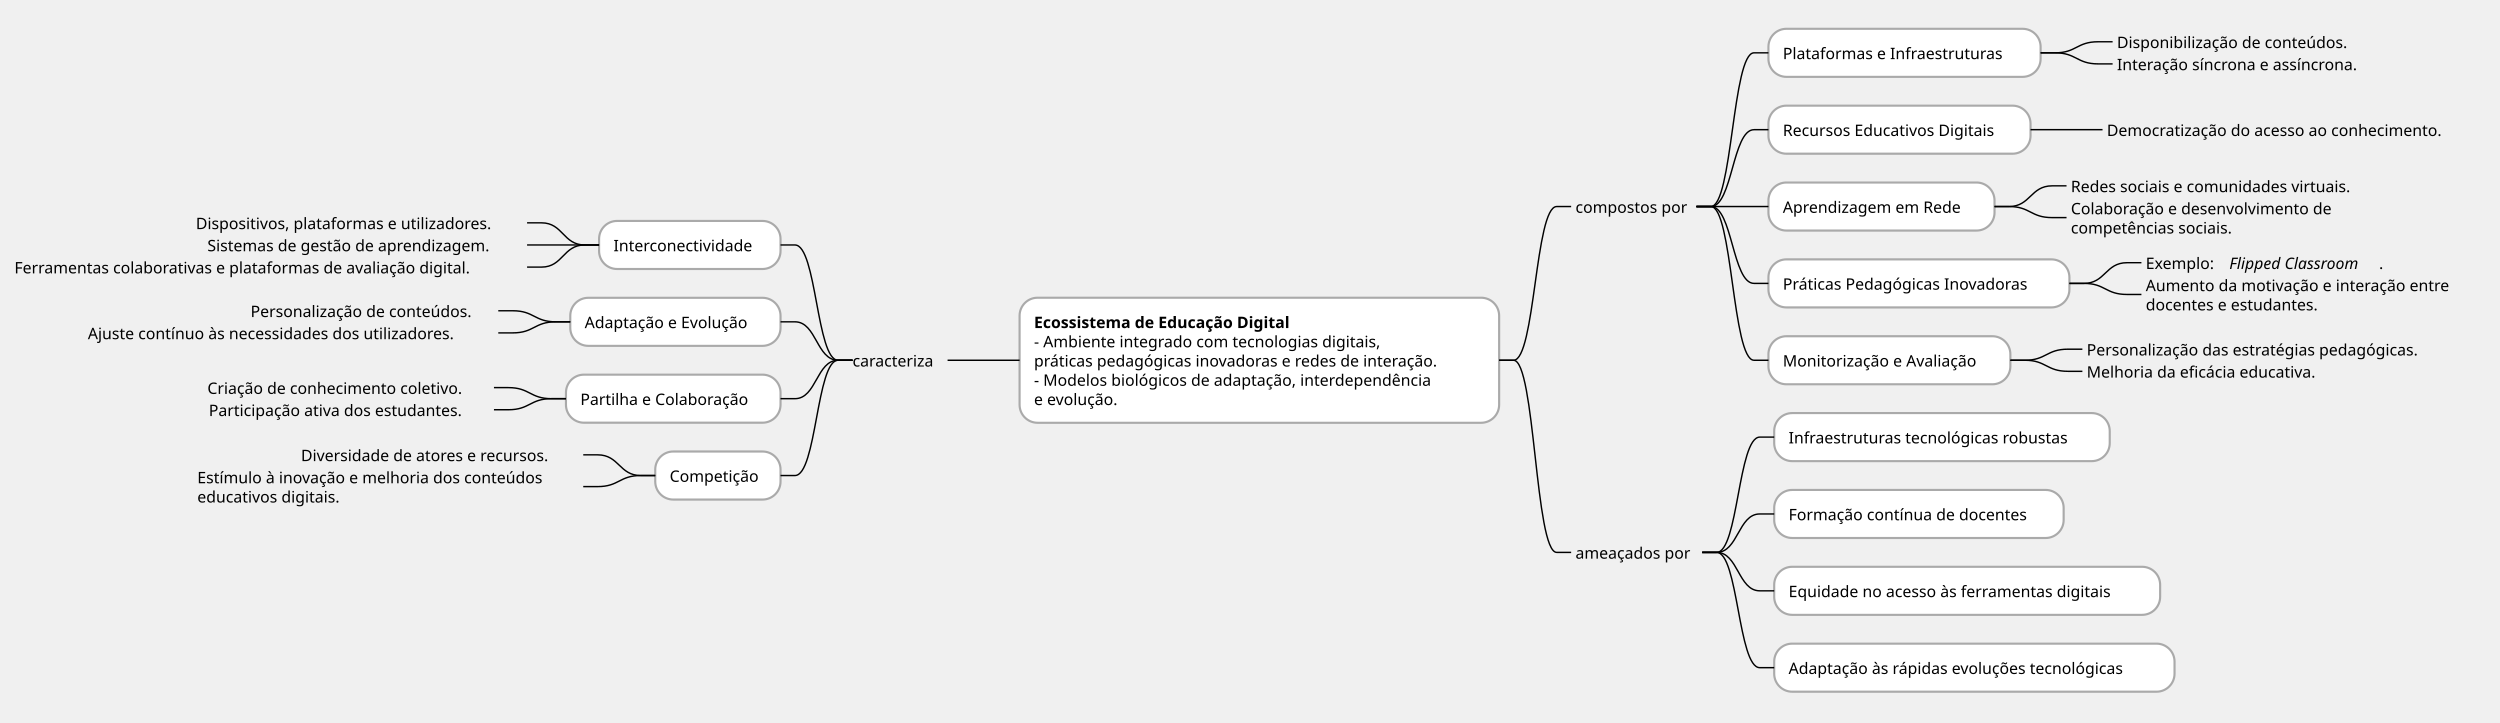
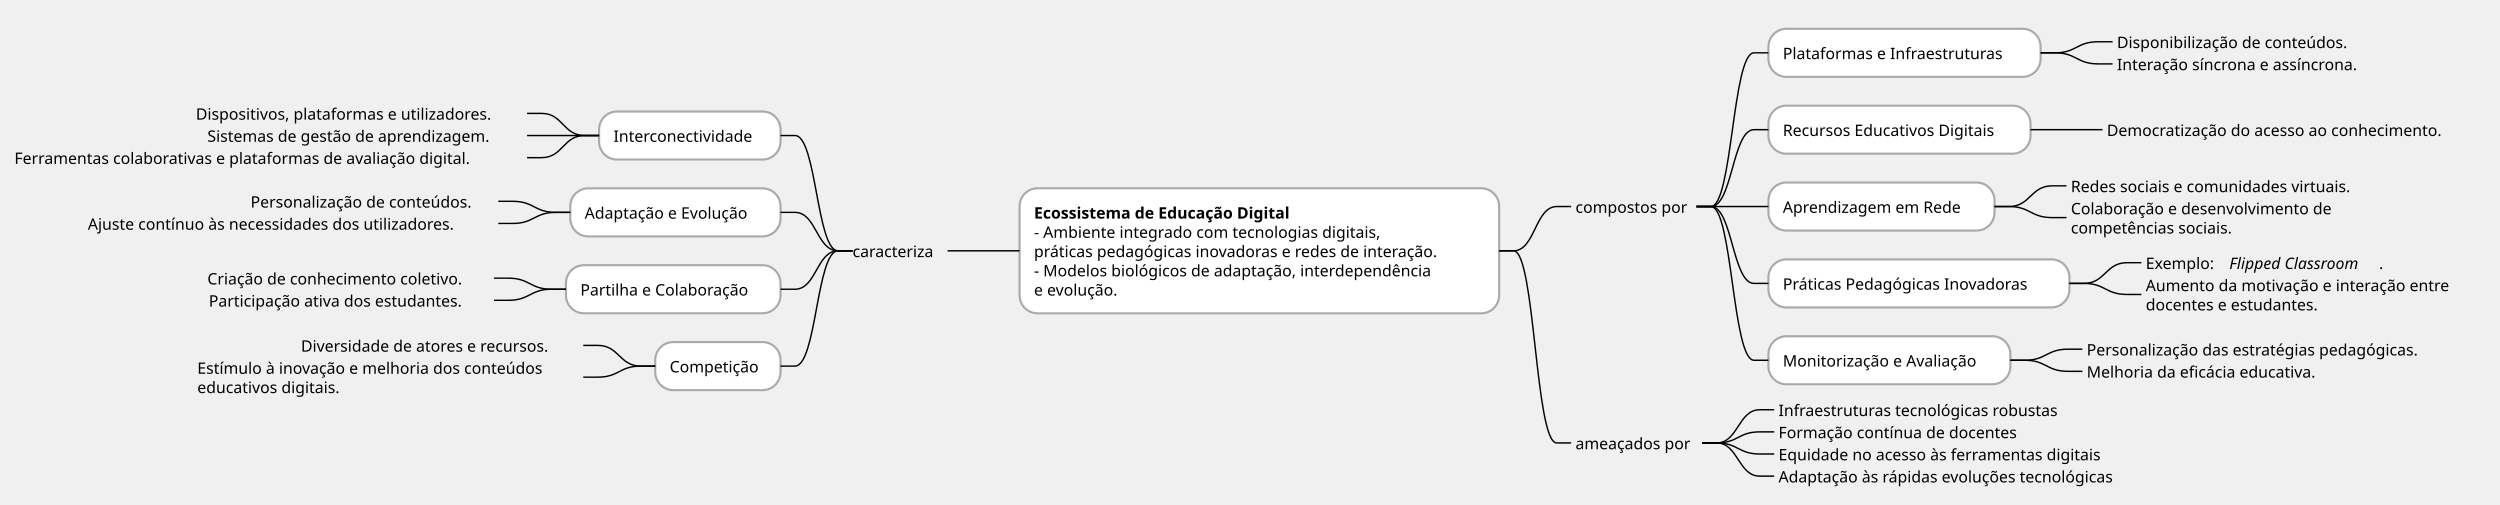
- <svg xmlns="http://www.w3.org/2000/svg" contentStyleType="text/css" height="502px" preserveAspectRatio="none" style="width:1736px;height:502px;background:#FFFFFF;" version="1.1" viewBox="0 0 1736 502" width="1736px" zoomAndPan="magnify">
+ <svg xmlns="http://www.w3.org/2000/svg" contentStyleType="text/css" height="350px" preserveAspectRatio="none" style="width:1736px;height:350px;background:#FFFFFF;" version="1.1" viewBox="0 0 1736 350" width="1736px" zoomAndPan="magnify">
  <defs />
  <g>
-     <rect fill="#FFFFFF" height="86.843" rx="12.5" ry="12.5" style="stroke:#AAAAAA;stroke-width:1.5;" width="333" x="708" y="206.737" />
-     <text fill="#000000" font-family="Verdana" font-size="11" font-weight="bold" lengthAdjust="spacing" textLength="204" x="718" y="227.796">Ecossistema de Educação Digital</text>
-     <text fill="#000000" font-family="Verdana" font-size="11" lengthAdjust="spacing" textLength="265" x="718" y="241.165">- Ambiente integrado com tecnologias digitais,</text>
-     <text fill="#000000" font-family="Verdana" font-size="11" lengthAdjust="spacing" textLength="313" x="718" y="254.534">práticas pedagógicas inovadoras e redes de interação.</text>
-     <text fill="#000000" font-family="Verdana" font-size="11" lengthAdjust="spacing" textLength="302" x="718" y="267.902">- Modelos biológicos de adaptação, interdependência</text>
-     <text fill="#000000" font-family="Verdana" font-size="11" lengthAdjust="spacing" textLength="66" x="718" y="281.271">e evolução.</text>
+     <rect fill="#FFFFFF" height="86.843" rx="12.5" ry="12.5" style="stroke:#AAAAAA;stroke-width:1.5;" width="333" x="708" y="130.737" />
+     <text fill="#000000" font-family="Verdana" font-size="11" font-weight="bold" lengthAdjust="spacing" textLength="204" x="718" y="151.796">Ecossistema de Educação Digital</text>
+     <text fill="#000000" font-family="Verdana" font-size="11" lengthAdjust="spacing" textLength="265" x="718" y="165.165">- Ambiente integrado com tecnologias digitais,</text>
+     <text fill="#000000" font-family="Verdana" font-size="11" lengthAdjust="spacing" textLength="313" x="718" y="178.534">práticas pedagógicas inovadoras e redes de interação.</text>
+     <text fill="#000000" font-family="Verdana" font-size="11" lengthAdjust="spacing" textLength="302" x="718" y="191.902">- Modelos biológicos de adaptação, interdependência</text>
+     <text fill="#000000" font-family="Verdana" font-size="11" lengthAdjust="spacing" textLength="66" x="718" y="205.271">e evolução.</text>
    <text fill="#000000" font-family="Verdana" font-size="11" lengthAdjust="spacing" textLength="84" x="1094" y="147.796">compostos por</text>
    <rect fill="#FFFFFF" height="33.369" rx="12.5" ry="12.5" style="stroke:#AAAAAA;stroke-width:1.5;" width="189" x="1228" y="20" />
    <text fill="#000000" font-family="Verdana" font-size="11" lengthAdjust="spacing" textLength="169" x="1238" y="41.059">Plataformas e Infraestruturas</text>
    <text fill="#000000" font-family="Verdana" font-size="11" lengthAdjust="spacing" textLength="174" x="1470" y="33.375">Disponibilização de conteúdos.</text>
    <path d="M1417,36.684 L1427,36.684 C1442,36.684 1442,29 1457,29 L1467,29 " fill="none" style="stroke:#000000;stroke-width:1.0;" />
    <text fill="#000000" font-family="Verdana" font-size="11" lengthAdjust="spacing" textLength="187" x="1470" y="48.743">Interação síncrona e assíncrona.</text>
    <path d="M1417,36.684 L1427,36.684 C1442,36.684 1442,44.369 1457,44.369 L1467,44.369 " fill="none" style="stroke:#000000;stroke-width:1.0;" />
    <path d="M1178,143.422 L1188,143.422 C1203,143.422 1203,36.684 1218,36.684 L1228,36.684 " fill="none" style="stroke:#000000;stroke-width:1.0;" />
    <rect fill="#FFFFFF" height="33.369" rx="12.5" ry="12.5" style="stroke:#AAAAAA;stroke-width:1.5;" width="182" x="1228" y="73.369" />
    <text fill="#000000" font-family="Verdana" font-size="11" lengthAdjust="spacing" textLength="162" x="1238" y="94.428">Recursos Educativos Digitais</text>
    <text fill="#000000" font-family="Verdana" font-size="11" lengthAdjust="spacing" textLength="257" x="1463" y="94.428">Democratização do acesso ao conhecimento.</text>
    <path d="M1410,90.053 L1420,90.053 C1435,90.053 1435,90.053 1450,90.053 L1460,90.053 " fill="none" style="stroke:#000000;stroke-width:1.0;" />
    <path d="M1178,143.422 L1188,143.422 C1203,143.422 1203,90.053 1218,90.053 L1228,90.053 " fill="none" style="stroke:#000000;stroke-width:1.0;" />
    <rect fill="#FFFFFF" height="33.369" rx="12.5" ry="12.5" style="stroke:#AAAAAA;stroke-width:1.5;" width="157" x="1228" y="126.737" />
    <text fill="#000000" font-family="Verdana" font-size="11" lengthAdjust="spacing" textLength="137" x="1238" y="147.796">Aprendizagem em Rede</text>
    <text fill="#000000" font-family="Verdana" font-size="11" lengthAdjust="spacing" textLength="217" x="1438" y="133.428">Redes sociais e comunidades virtuais.</text>
    <path d="M1385,143.422 L1395,143.422 C1410,143.422 1410,129.053 1425,129.053 L1435,129.053 " fill="none" style="stroke:#000000;stroke-width:1.0;" />
    <text fill="#000000" font-family="Verdana" font-size="11" lengthAdjust="spacing" textLength="201" x="1438" y="148.796">Colaboração e desenvolvimento de</text>
    <text fill="#000000" font-family="Verdana" font-size="11" lengthAdjust="spacing" textLength="124" x="1438" y="162.165">competências sociais.</text>
    <path d="M1385,143.422 L1395,143.422 C1410,143.422 1410,151.106 1425,151.106 L1435,151.106 " fill="none" style="stroke:#000000;stroke-width:1.0;" />
    <path d="M1178,143.422 L1188,143.422 C1203,143.422 1203,143.422 1218,143.422 L1228,143.422 " fill="none" style="stroke:#000000;stroke-width:1.0;" />
    <rect fill="#FFFFFF" height="33.369" rx="12.5" ry="12.5" style="stroke:#AAAAAA;stroke-width:1.5;" width="209" x="1228" y="180.106" />
    <text fill="#000000" font-family="Verdana" font-size="11" lengthAdjust="spacing" textLength="189" x="1238" y="201.165">Práticas Pedagógicas Inovadoras</text>
    <text fill="#000000" font-family="Verdana" font-size="11" lengthAdjust="spacing" textLength="54" x="1490" y="186.796">Exemplo:</text>
    <text fill="#000000" font-family="Verdana" font-size="11" font-style="italic" lengthAdjust="spacing" textLength="104" x="1548" y="186.796">Flipped Classroom</text>
    <text fill="#000000" font-family="Verdana" font-size="11" lengthAdjust="spacing" textLength="4" x="1652" y="186.796">.</text>
    <path d="M1437,196.79 L1447,196.79 C1462,196.79 1462,182.422 1477,182.422 L1487,182.422 " fill="none" style="stroke:#000000;stroke-width:1.0;" />
    <text fill="#000000" font-family="Verdana" font-size="11" lengthAdjust="spacing" textLength="234" x="1490" y="202.165">Aumento da motivação e interação entre</text>
    <text fill="#000000" font-family="Verdana" font-size="11" lengthAdjust="spacing" textLength="132" x="1490" y="215.534">docentes e estudantes.</text>
    <path d="M1437,196.79 L1447,196.79 C1462,196.79 1462,204.475 1477,204.475 L1487,204.475 " fill="none" style="stroke:#000000;stroke-width:1.0;" />
    <path d="M1178,143.422 L1188,143.422 C1203,143.422 1203,196.79 1218,196.79 L1228,196.79 " fill="none" style="stroke:#000000;stroke-width:1.0;" />
    <rect fill="#FFFFFF" height="33.369" rx="12.5" ry="12.5" style="stroke:#AAAAAA;stroke-width:1.5;" width="168" x="1228" y="233.475" />
    <text fill="#000000" font-family="Verdana" font-size="11" lengthAdjust="spacing" textLength="148" x="1238" y="254.534">Monitorização e Avaliação</text>
    <text fill="#000000" font-family="Verdana" font-size="11" lengthAdjust="spacing" textLength="255" x="1449" y="246.849">Personalização das estratégias pedagógicas.</text>
    <path d="M1396,250.159 L1406,250.159 C1421,250.159 1421,242.475 1436,242.475 L1446,242.475 " fill="none" style="stroke:#000000;stroke-width:1.0;" />
    <text fill="#000000" font-family="Verdana" font-size="11" lengthAdjust="spacing" textLength="176" x="1449" y="262.218">Melhoria da eficácia educativa.</text>
    <path d="M1396,250.159 L1406,250.159 C1421,250.159 1421,257.843 1436,257.843 L1446,257.843 " fill="none" style="stroke:#000000;stroke-width:1.0;" />
    <path d="M1178,143.422 L1188,143.422 C1203,143.422 1203,250.159 1218,250.159 L1228,250.159 " fill="none" style="stroke:#000000;stroke-width:1.0;" />
-     <path d="M1041,250.159 L1051,250.159 C1066,250.159 1066,143.422 1081,143.422 L1091,143.422 " fill="none" style="stroke:#000000;stroke-width:1.0;" />
-     <text fill="#000000" font-family="Verdana" font-size="11" lengthAdjust="spacing" textLength="88" x="1094" y="387.955">ameaçados por</text>
-     <rect fill="#FFFFFF" height="33.369" rx="12.5" ry="12.5" style="stroke:#AAAAAA;stroke-width:1.5;" width="233" x="1232" y="286.843" />
-     <text fill="#000000" font-family="Verdana" font-size="11" lengthAdjust="spacing" textLength="213" x="1242" y="307.902">Infraestruturas tecnológicas robustas</text>
-     <path d="M1182,383.581 L1192,383.581 C1207,383.581 1207,303.528 1222,303.528 L1232,303.528 " fill="none" style="stroke:#000000;stroke-width:1.0;" />
-     <rect fill="#FFFFFF" height="33.369" rx="12.5" ry="12.5" style="stroke:#AAAAAA;stroke-width:1.5;" width="201" x="1232" y="340.212" />
-     <text fill="#000000" font-family="Verdana" font-size="11" lengthAdjust="spacing" textLength="181" x="1242" y="361.271">Formação contínua de docentes</text>
-     <path d="M1182,383.581 L1192,383.581 C1207,383.581 1207,356.896 1222,356.896 L1232,356.896 " fill="none" style="stroke:#000000;stroke-width:1.0;" />
-     <rect fill="#FFFFFF" height="33.369" rx="12.5" ry="12.5" style="stroke:#AAAAAA;stroke-width:1.5;" width="268" x="1232" y="393.581" />
-     <text fill="#000000" font-family="Verdana" font-size="11" lengthAdjust="spacing" textLength="248" x="1242" y="414.64">Equidade no acesso às ferramentas digitais</text>
-     <path d="M1182,383.581 L1192,383.581 C1207,383.581 1207,410.265 1222,410.265 L1232,410.265 " fill="none" style="stroke:#000000;stroke-width:1.0;" />
-     <rect fill="#FFFFFF" height="33.369" rx="12.5" ry="12.5" style="stroke:#AAAAAA;stroke-width:1.5;" width="278" x="1232" y="446.949" />
-     <text fill="#000000" font-family="Verdana" font-size="11" lengthAdjust="spacing" textLength="258" x="1242" y="468.008">Adaptação às rápidas evoluções tecnológicas</text>
-     <path d="M1182,383.581 L1192,383.581 C1207,383.581 1207,463.634 1222,463.634 L1232,463.634 " fill="none" style="stroke:#000000;stroke-width:1.0;" />
-     <path d="M1041,250.159 L1051,250.159 C1066,250.159 1066,383.581 1081,383.581 L1091,383.581 " fill="none" style="stroke:#000000;stroke-width:1.0;" />
-     <text fill="#000000" font-family="Verdana" font-size="11" lengthAdjust="spacing" textLength="63" x="592" y="254.534">caracteriza</text>
-     <rect fill="#FFFFFF" height="33.369" rx="12.5" ry="12.5" style="stroke:#AAAAAA;stroke-width:1.5;" width="126" x="416" y="153.422" />
-     <text fill="#000000" font-family="Verdana" font-size="11" lengthAdjust="spacing" textLength="106" x="426" y="174.481">Interconectividade</text>
-     <text fill="#000000" font-family="Verdana" font-size="11" lengthAdjust="spacing" textLength="227" x="136" y="159.112">Dispositivos, plataformas e utilizadores.</text>
-     <path d="M416,170.106 L406,170.106 C391,170.106 391,154.737 376,154.737 L366,154.737 " fill="none" style="stroke:#000000;stroke-width:1.0;" />
-     <text fill="#000000" font-family="Verdana" font-size="11" lengthAdjust="spacing" textLength="219" x="144" y="174.481">Sistemas de gestão de aprendizagem.</text>
-     <path d="M416,170.106 L406,170.106 C391,170.106 391,170.106 376,170.106 L366,170.106 " fill="none" style="stroke:#000000;stroke-width:1.0;" />
-     <text fill="#000000" font-family="Verdana" font-size="11" lengthAdjust="spacing" textLength="353" x="10" y="189.849">Ferramentas colaborativas e plataformas de avaliação digital.</text>
-     <path d="M416,170.106 L406,170.106 C391,170.106 391,185.475 376,185.475 L366,185.475 " fill="none" style="stroke:#000000;stroke-width:1.0;" />
-     <path d="M592,250.159 L582,250.159 C567,250.159 567,170.106 552,170.106 L542,170.106 " fill="none" style="stroke:#000000;stroke-width:1.0;" />
-     <rect fill="#FFFFFF" height="33.369" rx="12.5" ry="12.5" style="stroke:#AAAAAA;stroke-width:1.5;" width="146" x="396" y="206.79" />
-     <text fill="#000000" font-family="Verdana" font-size="11" lengthAdjust="spacing" textLength="126" x="406" y="227.849">Adaptação e Evolução</text>
-     <text fill="#000000" font-family="Verdana" font-size="11" lengthAdjust="spacing" textLength="169" x="174" y="220.165">Personalização de conteúdos.</text>
-     <path d="M396,223.475 L386,223.475 C371,223.475 371,215.79 356,215.79 L346,215.79 " fill="none" style="stroke:#000000;stroke-width:1.0;" />
-     <text fill="#000000" font-family="Verdana" font-size="11" lengthAdjust="spacing" textLength="282" x="61" y="235.534">Ajuste contínuo às necessidades dos utilizadores.</text>
-     <path d="M396,223.475 L386,223.475 C371,223.475 371,231.159 356,231.159 L346,231.159 " fill="none" style="stroke:#000000;stroke-width:1.0;" />
-     <path d="M592,250.159 L582,250.159 C567,250.159 567,223.475 552,223.475 L542,223.475 " fill="none" style="stroke:#000000;stroke-width:1.0;" />
-     <rect fill="#FFFFFF" height="33.369" rx="12.5" ry="12.5" style="stroke:#AAAAAA;stroke-width:1.5;" width="149" x="393" y="260.159" />
-     <text fill="#000000" font-family="Verdana" font-size="11" lengthAdjust="spacing" textLength="129" x="403" y="281.218">Partilha e Colaboração</text>
-     <text fill="#000000" font-family="Verdana" font-size="11" lengthAdjust="spacing" textLength="196" x="144" y="273.534">Criação de conhecimento coletivo.</text>
-     <path d="M393,276.843 L383,276.843 C368,276.843 368,269.159 353,269.159 L343,269.159 " fill="none" style="stroke:#000000;stroke-width:1.0;" />
-     <text fill="#000000" font-family="Verdana" font-size="11" lengthAdjust="spacing" textLength="195" x="145" y="288.902">Participação ativa dos estudantes.</text>
-     <path d="M393,276.843 L383,276.843 C368,276.843 368,284.528 353,284.528 L343,284.528 " fill="none" style="stroke:#000000;stroke-width:1.0;" />
-     <path d="M592,250.159 L582,250.159 C567,250.159 567,276.843 552,276.843 L542,276.843 " fill="none" style="stroke:#000000;stroke-width:1.0;" />
-     <rect fill="#FFFFFF" height="33.369" rx="12.5" ry="12.5" style="stroke:#AAAAAA;stroke-width:1.5;" width="87" x="455" y="313.528" />
-     <text fill="#000000" font-family="Verdana" font-size="11" lengthAdjust="spacing" textLength="67" x="465" y="334.587">Competição</text>
-     <text fill="#000000" font-family="Verdana" font-size="11" lengthAdjust="spacing" textLength="193" x="209" y="320.218">Diversidade de atores e recursos.</text>
-     <path d="M455,330.212 L445,330.212 C430,330.212 430,315.843 415,315.843 L405,315.843 " fill="none" style="stroke:#000000;stroke-width:1.0;" />
-     <text fill="#000000" font-family="Verdana" font-size="11" lengthAdjust="spacing" textLength="265" x="137" y="335.587">Estímulo à inovação e melhoria dos conteúdos</text>
-     <text fill="#000000" font-family="Verdana" font-size="11" lengthAdjust="spacing" textLength="109" x="137" y="348.955">educativos digitais.</text>
-     <path d="M455,330.212 L445,330.212 C430,330.212 430,337.896 415,337.896 L405,337.896 " fill="none" style="stroke:#000000;stroke-width:1.0;" />
-     <path d="M592,250.159 L582,250.159 C567,250.159 567,330.212 552,330.212 L542,330.212 " fill="none" style="stroke:#000000;stroke-width:1.0;" />
-     <path d="M708,250.159 L698,250.159 C683,250.159 683,250.159 668,250.159 L658,250.159 " fill="none" style="stroke:#000000;stroke-width:1.0;" />
+     <path d="M1041,174.159 L1051,174.159 C1066,174.159 1066,143.422 1081,143.422 L1091,143.422 " fill="none" style="stroke:#000000;stroke-width:1.0;" />
+     <text fill="#000000" font-family="Verdana" font-size="11" lengthAdjust="spacing" textLength="88" x="1094" y="311.955">ameaçados por</text>
+     <text fill="#000000" font-family="Verdana" font-size="11" lengthAdjust="spacing" textLength="213" x="1235" y="288.902">Infraestruturas tecnológicas robustas</text>
+     <path d="M1182,307.581 L1192,307.581 C1207,307.581 1207,284.528 1222,284.528 L1232,284.528 " fill="none" style="stroke:#000000;stroke-width:1.0;" />
+     <text fill="#000000" font-family="Verdana" font-size="11" lengthAdjust="spacing" textLength="181" x="1235" y="304.271">Formação contínua de docentes</text>
+     <path d="M1182,307.581 L1192,307.581 C1207,307.581 1207,299.896 1222,299.896 L1232,299.896 " fill="none" style="stroke:#000000;stroke-width:1.0;" />
+     <text fill="#000000" font-family="Verdana" font-size="11" lengthAdjust="spacing" textLength="248" x="1235" y="319.64">Equidade no acesso às ferramentas digitais</text>
+     <path d="M1182,307.581 L1192,307.581 C1207,307.581 1207,315.265 1222,315.265 L1232,315.265 " fill="none" style="stroke:#000000;stroke-width:1.0;" />
+     <text fill="#000000" font-family="Verdana" font-size="11" lengthAdjust="spacing" textLength="258" x="1235" y="335.008">Adaptação às rápidas evoluções tecnológicas</text>
+     <path d="M1182,307.581 L1192,307.581 C1207,307.581 1207,330.634 1222,330.634 L1232,330.634 " fill="none" style="stroke:#000000;stroke-width:1.0;" />
+     <path d="M1041,174.159 L1051,174.159 C1066,174.159 1066,307.581 1081,307.581 L1091,307.581 " fill="none" style="stroke:#000000;stroke-width:1.0;" />
+     <text fill="#000000" font-family="Verdana" font-size="11" lengthAdjust="spacing" textLength="63" x="592" y="178.534">caracteriza</text>
+     <rect fill="#FFFFFF" height="33.369" rx="12.5" ry="12.5" style="stroke:#AAAAAA;stroke-width:1.5;" width="126" x="416" y="77.422" />
+     <text fill="#000000" font-family="Verdana" font-size="11" lengthAdjust="spacing" textLength="106" x="426" y="98.481">Interconectividade</text>
+     <text fill="#000000" font-family="Verdana" font-size="11" lengthAdjust="spacing" textLength="227" x="136" y="83.112">Dispositivos, plataformas e utilizadores.</text>
+     <path d="M416,94.106 L406,94.106 C391,94.106 391,78.737 376,78.737 L366,78.737 " fill="none" style="stroke:#000000;stroke-width:1.0;" />
+     <text fill="#000000" font-family="Verdana" font-size="11" lengthAdjust="spacing" textLength="219" x="144" y="98.481">Sistemas de gestão de aprendizagem.</text>
+     <path d="M416,94.106 L406,94.106 C391,94.106 391,94.106 376,94.106 L366,94.106 " fill="none" style="stroke:#000000;stroke-width:1.0;" />
+     <text fill="#000000" font-family="Verdana" font-size="11" lengthAdjust="spacing" textLength="353" x="10" y="113.849">Ferramentas colaborativas e plataformas de avaliação digital.</text>
+     <path d="M416,94.106 L406,94.106 C391,94.106 391,109.475 376,109.475 L366,109.475 " fill="none" style="stroke:#000000;stroke-width:1.0;" />
+     <path d="M592,174.159 L582,174.159 C567,174.159 567,94.106 552,94.106 L542,94.106 " fill="none" style="stroke:#000000;stroke-width:1.0;" />
+     <rect fill="#FFFFFF" height="33.369" rx="12.5" ry="12.5" style="stroke:#AAAAAA;stroke-width:1.5;" width="146" x="396" y="130.79" />
+     <text fill="#000000" font-family="Verdana" font-size="11" lengthAdjust="spacing" textLength="126" x="406" y="151.849">Adaptação e Evolução</text>
+     <text fill="#000000" font-family="Verdana" font-size="11" lengthAdjust="spacing" textLength="169" x="174" y="144.165">Personalização de conteúdos.</text>
+     <path d="M396,147.475 L386,147.475 C371,147.475 371,139.79 356,139.79 L346,139.79 " fill="none" style="stroke:#000000;stroke-width:1.0;" />
+     <text fill="#000000" font-family="Verdana" font-size="11" lengthAdjust="spacing" textLength="282" x="61" y="159.534">Ajuste contínuo às necessidades dos utilizadores.</text>
+     <path d="M396,147.475 L386,147.475 C371,147.475 371,155.159 356,155.159 L346,155.159 " fill="none" style="stroke:#000000;stroke-width:1.0;" />
+     <path d="M592,174.159 L582,174.159 C567,174.159 567,147.475 552,147.475 L542,147.475 " fill="none" style="stroke:#000000;stroke-width:1.0;" />
+     <rect fill="#FFFFFF" height="33.369" rx="12.5" ry="12.5" style="stroke:#AAAAAA;stroke-width:1.5;" width="149" x="393" y="184.159" />
+     <text fill="#000000" font-family="Verdana" font-size="11" lengthAdjust="spacing" textLength="129" x="403" y="205.218">Partilha e Colaboração</text>
+     <text fill="#000000" font-family="Verdana" font-size="11" lengthAdjust="spacing" textLength="196" x="144" y="197.534">Criação de conhecimento coletivo.</text>
+     <path d="M393,200.843 L383,200.843 C368,200.843 368,193.159 353,193.159 L343,193.159 " fill="none" style="stroke:#000000;stroke-width:1.0;" />
+     <text fill="#000000" font-family="Verdana" font-size="11" lengthAdjust="spacing" textLength="195" x="145" y="212.902">Participação ativa dos estudantes.</text>
+     <path d="M393,200.843 L383,200.843 C368,200.843 368,208.528 353,208.528 L343,208.528 " fill="none" style="stroke:#000000;stroke-width:1.0;" />
+     <path d="M592,174.159 L582,174.159 C567,174.159 567,200.843 552,200.843 L542,200.843 " fill="none" style="stroke:#000000;stroke-width:1.0;" />
+     <rect fill="#FFFFFF" height="33.369" rx="12.5" ry="12.5" style="stroke:#AAAAAA;stroke-width:1.5;" width="87" x="455" y="237.528" />
+     <text fill="#000000" font-family="Verdana" font-size="11" lengthAdjust="spacing" textLength="67" x="465" y="258.587">Competição</text>
+     <text fill="#000000" font-family="Verdana" font-size="11" lengthAdjust="spacing" textLength="193" x="209" y="244.218">Diversidade de atores e recursos.</text>
+     <path d="M455,254.212 L445,254.212 C430,254.212 430,239.843 415,239.843 L405,239.843 " fill="none" style="stroke:#000000;stroke-width:1.0;" />
+     <text fill="#000000" font-family="Verdana" font-size="11" lengthAdjust="spacing" textLength="265" x="137" y="259.587">Estímulo à inovação e melhoria dos conteúdos</text>
+     <text fill="#000000" font-family="Verdana" font-size="11" lengthAdjust="spacing" textLength="109" x="137" y="272.955">educativos digitais.</text>
+     <path d="M455,254.212 L445,254.212 C430,254.212 430,261.896 415,261.896 L405,261.896 " fill="none" style="stroke:#000000;stroke-width:1.0;" />
+     <path d="M592,174.159 L582,174.159 C567,174.159 567,254.212 552,254.212 L542,254.212 " fill="none" style="stroke:#000000;stroke-width:1.0;" />
+     <path d="M708,174.159 L698,174.159 C683,174.159 683,174.159 668,174.159 L658,174.159 " fill="none" style="stroke:#000000;stroke-width:1.0;" />
  </g>
</svg>
